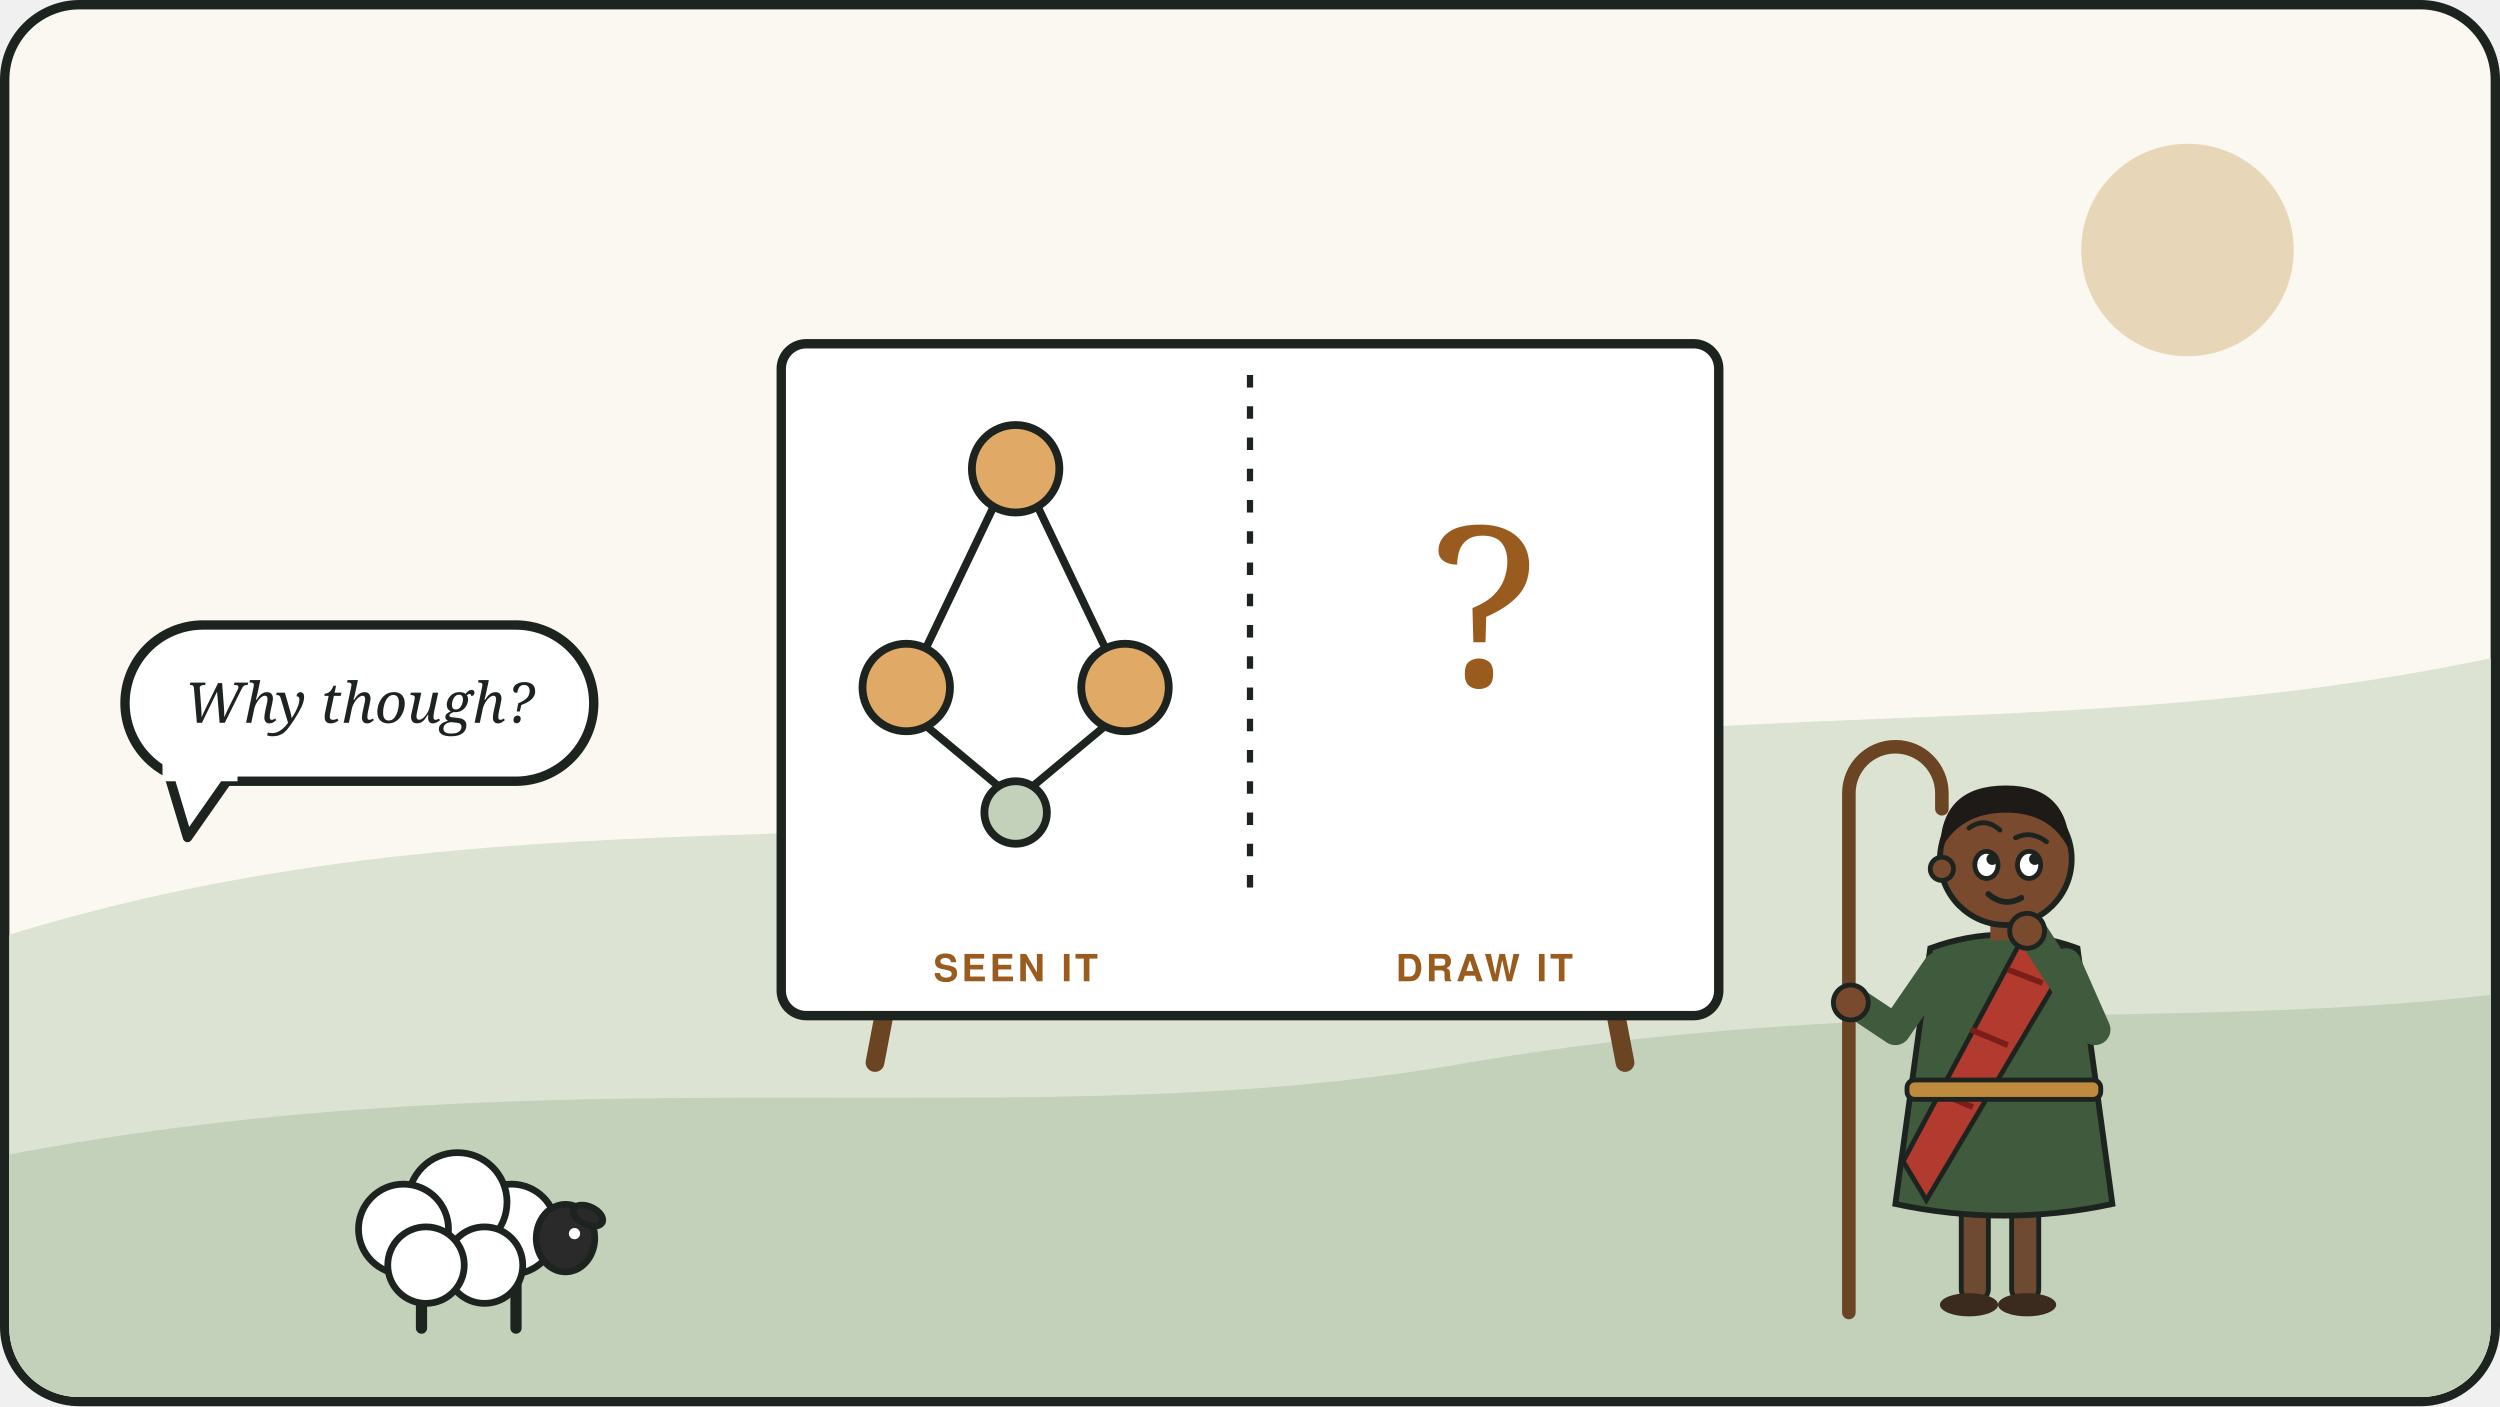
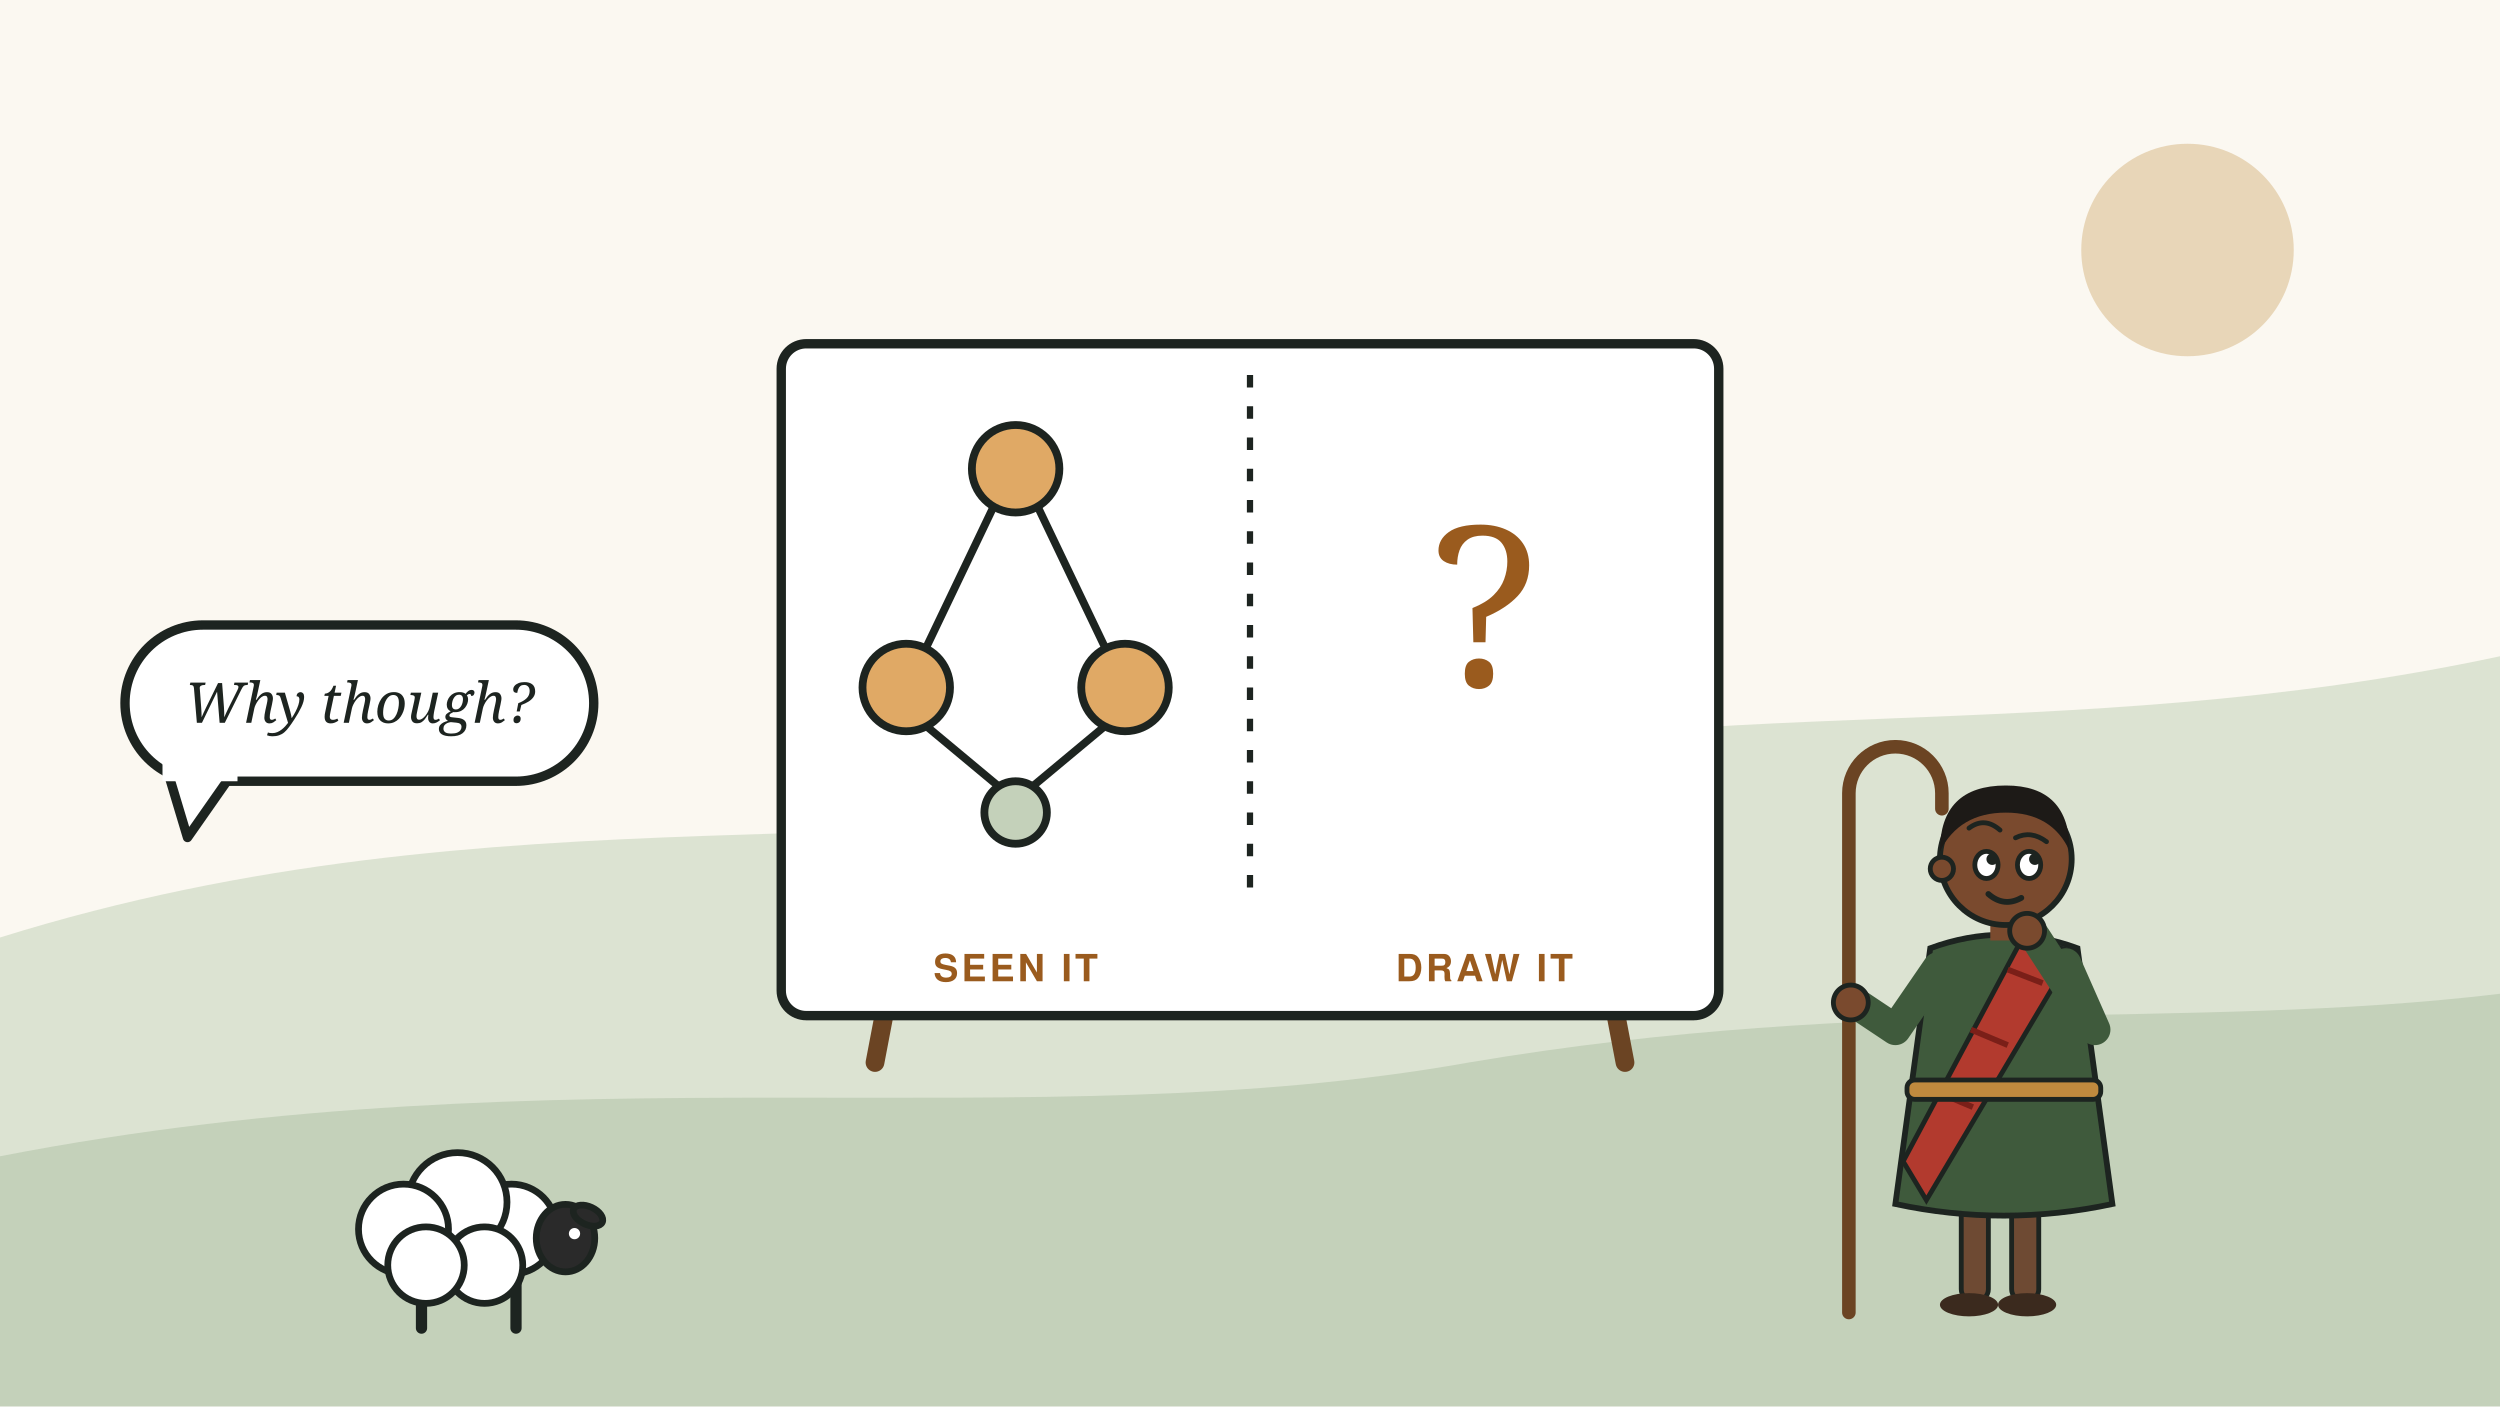
<svg xmlns="http://www.w3.org/2000/svg" viewBox="0 0 800 450" role="img" aria-labelledby="t d">
-   <rect x="1.5" y="1.5" width="797" height="447" rx="24" fill="#FBF8F1" stroke="#1D2420" stroke-width="3" />
-   <clipPath id="panel">
-     <rect x="3" y="3" width="794" height="444" rx="22" />
-   </clipPath>
-   <g clip-path="url(#panel)">
+   <rect width="800" height="450" fill="#FBF8F1" />
+   <g>
    <circle cx="700" cy="80" r="34" fill="#E8D6B8" />
    <path d="M0 300 C160 250 300 280 420 250 C540 220 660 240 800 210 V450 H0 Z" fill="#DCE3D2" />
    <path d="M0 370 C180 335 330 365 470 340 C600 318 700 330 800 318 V450 H0 Z" fill="#C4D1BA" />
    <g transform="translate(250 90)">
      <line x1="30" y1="250" x2="70" y2="40" stroke="#6B4423" stroke-width="6" stroke-linecap="round" />
      <line x1="270" y1="250" x2="230" y2="40" stroke="#6B4423" stroke-width="6" stroke-linecap="round" />
      <rect x="0" y="20" width="300" height="215" rx="8" fill="#fff" stroke="#1D2420" stroke-width="3" />
      <line x1="150" y1="30" x2="150" y2="200" stroke="#1D2420" stroke-width="2" stroke-dasharray="4 6" />
      <g stroke="#1D2420" stroke-width="2.5" fill="#E0A965">
        <circle cx="75" cy="60" r="14" />
        <circle cx="40" cy="130" r="14" />
        <circle cx="110" cy="130" r="14" />
        <circle cx="75" cy="170" r="10" fill="#C4D1BA" />
      </g>
      <path d="M68 72 L46 118 M82 72 L104 118 M46 142 L70 162 M104 142 L80 162" stroke="#1D2420" stroke-width="2.5" />
      <text x="75" y="224" text-anchor="middle" font-family="Karla, Helvetica, Arial, sans-serif" font-weight="700" font-size="12" fill="#9A5B1E" letter-spacing="1">SEEN IT</text>
      <text x="225" y="130" text-anchor="middle" font-family="Fraunces, Georgia, serif" font-size="72" fill="#9A5B1E">?</text>
      <text x="225" y="224" text-anchor="middle" font-family="Karla, Helvetica, Arial, sans-serif" font-weight="700" font-size="12" fill="#9A5B1E" letter-spacing="1">DRAW IT</text>
    </g>
    <g transform="translate(640 420) scale(-0.62 0.62) translate(-392 -520)">
      <path d="M470 520 V252 a24 24 0 0 0 -48 0 v8" stroke="#6B4423" stroke-width="7" stroke-linecap="round" fill="none" />
      <rect x="372" y="452" width="14" height="62" rx="6" fill="#6E4A33" stroke="#1D2420" stroke-width="2.5" />
      <rect x="398" y="452" width="14" height="62" rx="6" fill="#6E4A33" stroke="#1D2420" stroke-width="2.5" />
      <ellipse cx="378" cy="516" rx="15" ry="6" fill="#3B2A1E" />
      <ellipse cx="408" cy="516" rx="15" ry="6" fill="#3B2A1E" />
      <path d="M352 332 Q390 318 428 332 L446 464 Q390 476 334 464 Z" fill="#3F5A3C" stroke="#1D2420" stroke-width="3" />
      <path d="M354 334 L380 326 L442 442 L430 462 Z" fill="#B23A2E" stroke="#1D2420" stroke-width="2.5" />
      <path d="M370 350 L388 343 M388 382 L407 374 M406 414 L425 406" stroke="#7A1F18" stroke-width="3" />
      <rect x="340" y="400" width="100" height="10" rx="4" fill="#C08A3E" stroke="#1D2420" stroke-width="2.5" />
      <rect x="381" y="312" width="16" height="16" fill="#7A4A2E" />
      <circle cx="389" cy="286" r="34" fill="#7A4A2E" stroke="#1D2420" stroke-width="3" />
      <circle cx="422" cy="291" r="6" fill="#7A4A2E" stroke="#1D2420" stroke-width="2.5" />
      <path d="M356 282 Q356 248 389 248 Q423 248 423 282 Q413 262 389 262 Q365 262 356 282 Z" fill="#1D1A17" />
      <ellipse cx="377" cy="289" rx="6" ry="7" fill="#fff" stroke="#1D2420" stroke-width="2.5" />
      <ellipse cx="399" cy="289" rx="6" ry="7" fill="#fff" stroke="#1D2420" stroke-width="2.5" />
      <circle cx="374" cy="286" r="3" fill="#1D2420" />
      <circle cx="396" cy="286" r="3" fill="#1D2420" />
      <path d="M368 277 Q376 271 384 275 M392 271 Q400 264 408 270" stroke="#1D2420" stroke-width="2.5" stroke-linecap="round" fill="none" />
      <path d="M381 306 Q390 311 398 304" stroke="#1D2420" stroke-width="3" stroke-linecap="round" fill="none" />
      <path d="M358 340 L343 374 L374 326" stroke="#3F5A3C" stroke-width="16" stroke-linecap="round" stroke-linejoin="round" fill="none" />
      <circle cx="378" cy="323" r="9" fill="#7A4A2E" stroke="#1D2420" stroke-width="2.5" />
      <path d="M424 342 L446 374 L464 362" stroke="#3F5A3C" stroke-width="16" stroke-linecap="round" stroke-linejoin="round" fill="none" />
      <circle cx="469" cy="360" r="9" fill="#7A4A2E" stroke="#1D2420" stroke-width="2.5" />
    </g>
    <g transform="translate(150 425) scale(-0.72 0.72) translate(-171 -520)">
      <g stroke="#1D2420" stroke-width="3">
        <line x1="150" y1="498" x2="150" y2="520" stroke-width="5" stroke-linecap="round" />
        <line x1="192" y1="498" x2="192" y2="520" stroke-width="5" stroke-linecap="round" />
        <circle cx="152" cy="476" r="20" fill="#fff" />
        <circle cx="176" cy="464" r="22" fill="#fff" />
        <circle cx="200" cy="476" r="20" fill="#fff" />
        <circle cx="164" cy="492" r="17" fill="#fff" />
        <circle cx="190" cy="492" r="17" fill="#fff" />
        <ellipse cx="128" cy="480" rx="13" ry="15" fill="#2A2A2A" />
        <ellipse cx="118" cy="470" rx="7" ry="4" fill="#2A2A2A" transform="rotate(-25 118 470)" />
      </g>
      <circle cx="124" cy="478" r="2.5" fill="#fff" />
    </g>
    <g>
      <rect x="40" y="200" width="150" height="50" rx="25.0" fill="#fff" stroke="#1D2420" stroke-width="3" />
      <path d="M54 248 L60 268 L74 248" fill="#fff" stroke="#1D2420" stroke-width="3" stroke-linejoin="round" />
      <rect x="52" y="244" width="24" height="6" fill="#fff" />
      <text x="115.0" y="231.3" text-anchor="middle" font-family="Fraunces, Georgia, serif" font-style="italic" font-size="18" fill="#1D2420">Why though?</text>
    </g>
  </g>
</svg>
